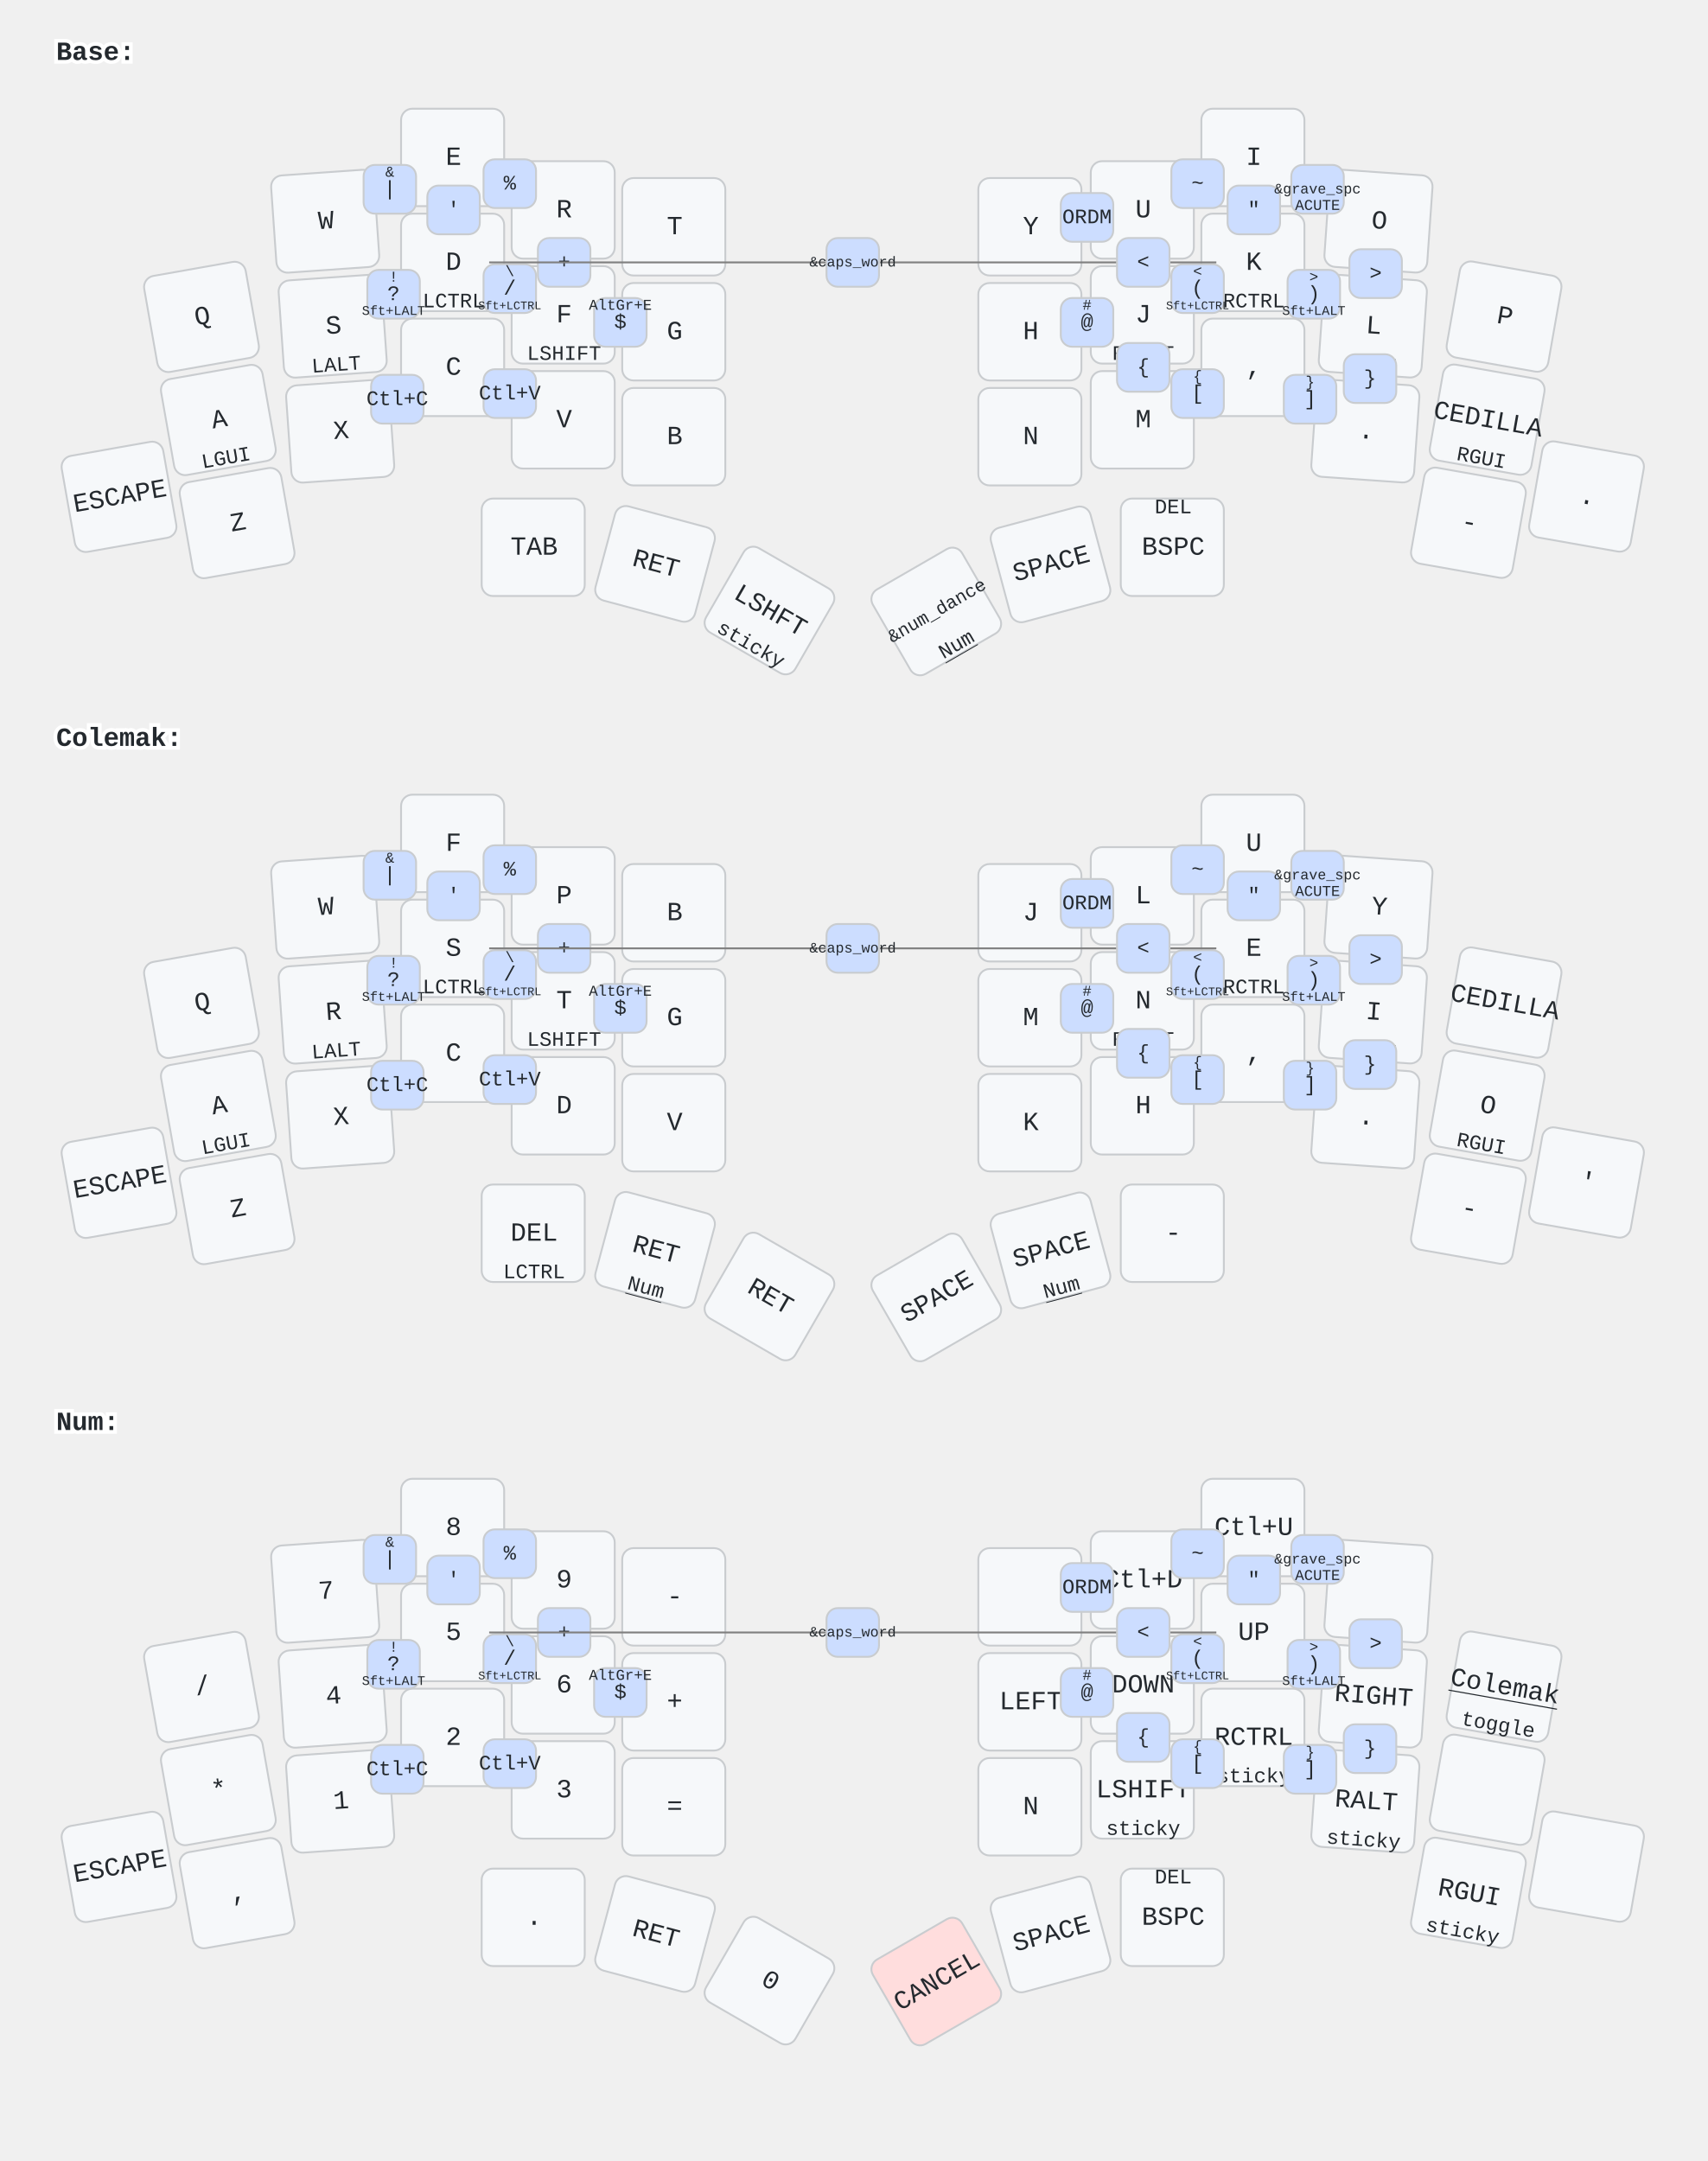
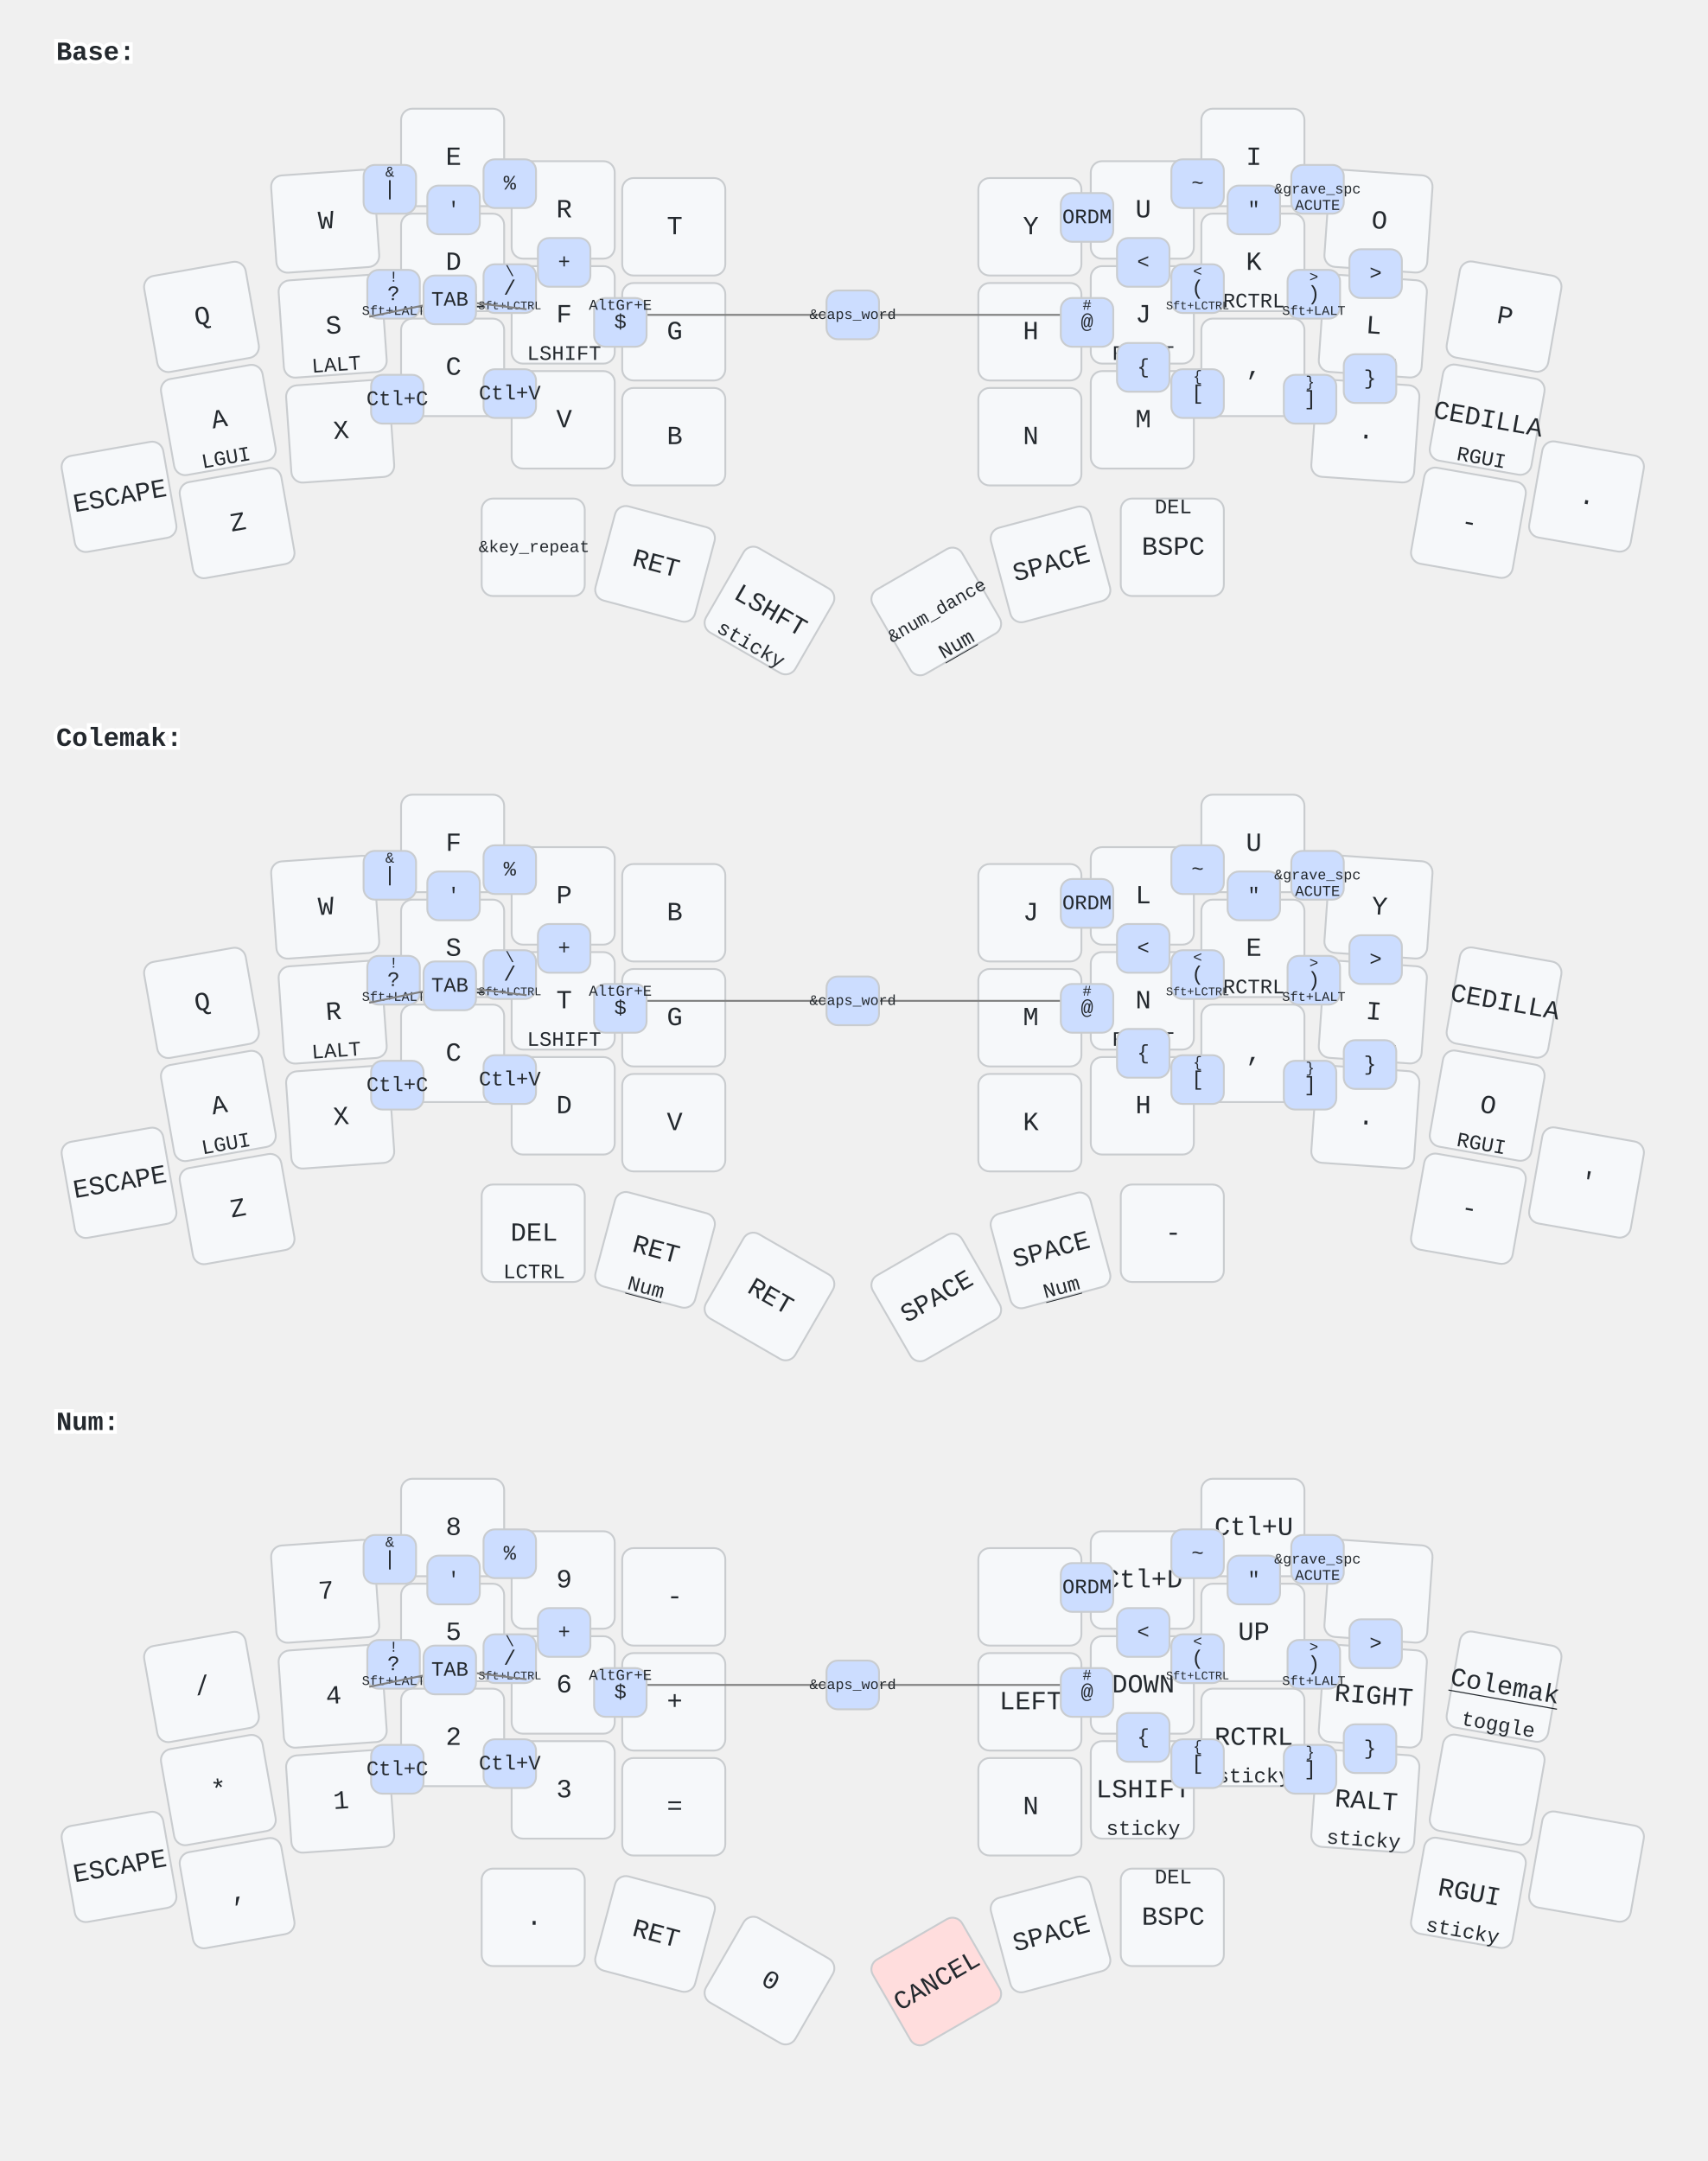
<svg xmlns="http://www.w3.org/2000/svg" width="911" height="1153" viewBox="0 0 911 1153" class="keymap">
  <style>/* inherit to force styles through use tags */
svg path {
    fill: inherit;
}

/* font and background color specifications */
svg.keymap {
    font-family: SFMono-Regular,Consolas,Liberation Mono,Menlo,monospace;
    font-size: 14px;
    font-kerning: normal;
    text-rendering: optimizeLegibility;
    fill: #24292e;
}

/* default key styling */
rect.key {
    fill: #f6f8fa;
}

rect.key, rect.combo {
    stroke: #c9cccf;
    stroke-width: 1;
}

/* default key side styling, only used is draw_key_sides is set */
rect.side {
    filter: brightness(90%);
}

/* color accent for combo boxes */
rect.combo, rect.combo-separate {
    fill: #cdf;
}

/* color accent for held keys */
rect.held, rect.combo.held {
    fill: #fdd;
}

/* color accent for ghost (optional) keys */
rect.ghost, rect.combo.ghost {
    stroke-dasharray: 4, 4;
    stroke-width: 2;
}

text {
    text-anchor: middle;
    dominant-baseline: middle;
}

/* styling for layer labels */
text.label {
    font-weight: bold;
    text-anchor: start;
    stroke: white;
    stroke-width: 4;
    paint-order: stroke;
}

/* styling for optional footer */
text.footer {
    text-anchor: end;
    dominant-baseline: auto;
    stroke: white;
    stroke-width: 4;
    paint-order: stroke;
}

/* styling for combo tap, and key non-tap label text */
text.combo, text.hold, text.shifted, text.left, text.right {
    font-size: 11px;
}

text.hold {
    text-anchor: middle;
    dominant-baseline: auto;
}

text.shifted {
    text-anchor: middle;
    dominant-baseline: hanging;
}

text.left {
    text-anchor: start;
}

text.right {
    text-anchor: end;
}

text.layer-activator {
    text-decoration: underline;
}

/* styling for hold/shifted label text in combo box */
text.combo.hold, text.combo.shifted, text.combo.left, text.combo.right {
    font-size: 8px;
}

/* lighter symbol for transparent keys */
text.trans {
    fill: #7b7e81;
}

/* styling for combo dendrons */
path.combo {
    stroke-width: 1;
    stroke: gray;
    fill: none;
}

/* Start Tabler Icons Cleanup */
/* cannot use height/width with glyphs */
.icon-tabler &gt; path {
    fill: inherit;
    stroke: inherit;
    stroke-width: 2;
}
/* hide tabler's default box */
.icon-tabler &gt; path[stroke="none"][fill="none"] {
    visibility: hidden;
}
/* End Tabler Icons Cleanup */
</style>
  <g transform="translate(30, 0)" class="layer-Base">
    <text x="0" y="28" class="label" id="Base">Base:</text>
    <g transform="translate(0, 56)">
      <g transform="translate(78, 113) rotate(-10.0)" class="key keypos-0">
        <rect rx="6" ry="6" x="-28" y="-26" width="55" height="52" class="key" />
        <text x="0" y="0" class="key tap">Q</text>
      </g>
      <g transform="translate(144, 62) rotate(-4.0)" class="key keypos-1">
        <rect rx="6" ry="6" x="-28" y="-26" width="55" height="52" class="key" />
        <text x="0" y="0" class="key tap">W</text>
      </g>
      <g transform="translate(212, 28)" class="key keypos-2">
        <rect rx="6" ry="6" x="-28" y="-26" width="55" height="52" class="key" />
        <text x="0" y="0" class="key tap">E</text>
      </g>
      <g transform="translate(271, 56)" class="key keypos-3">
        <rect rx="6" ry="6" x="-28" y="-26" width="55" height="52" class="key" />
        <text x="0" y="0" class="key tap">R</text>
      </g>
      <g transform="translate(330, 65)" class="key keypos-4">
        <rect rx="6" ry="6" x="-28" y="-26" width="55" height="52" class="key" />
        <text x="0" y="0" class="key tap">T</text>
      </g>
      <g transform="translate(520, 65)" class="key keypos-5">
        <rect rx="6" ry="6" x="-28" y="-26" width="55" height="52" class="key" />
        <text x="0" y="0" class="key tap">Y</text>
      </g>
      <g transform="translate(580, 56)" class="key keypos-6">
        <rect rx="6" ry="6" x="-28" y="-26" width="55" height="52" class="key" />
        <text x="0" y="0" class="key tap">U</text>
      </g>
      <g transform="translate(639, 28)" class="key keypos-7">
        <rect rx="6" ry="6" x="-28" y="-26" width="55" height="52" class="key" />
        <text x="0" y="0" class="key tap">I</text>
      </g>
      <g transform="translate(706, 62) rotate(4.0)" class="key keypos-8">
        <rect rx="6" ry="6" x="-28" y="-26" width="55" height="52" class="key" />
        <text x="0" y="0" class="key tap">O</text>
      </g>
      <g transform="translate(773, 113) rotate(10.0)" class="key keypos-9">
        <rect rx="6" ry="6" x="-28" y="-26" width="55" height="52" class="key" />
        <text x="0" y="0" class="key tap">P</text>
      </g>
      <g transform="translate(87, 168) rotate(-10.0)" class="key keypos-10">
        <rect rx="6" ry="6" x="-28" y="-26" width="55" height="52" class="key" />
        <text x="0" y="0" class="key tap">A</text>
        <text x="0" y="24" class="key hold">LGUI</text>
      </g>
      <g transform="translate(148, 118) rotate(-4.0)" class="key keypos-11">
        <rect rx="6" ry="6" x="-28" y="-26" width="55" height="52" class="key" />
        <text x="0" y="0" class="key tap">S</text>
        <text x="0" y="24" class="key hold">LALT</text>
      </g>
      <g transform="translate(212, 84)" class="key keypos-12">
        <rect rx="6" ry="6" x="-28" y="-26" width="55" height="52" class="key" />
        <text x="0" y="0" class="key tap">D</text>
        <text x="0" y="24" class="key hold">LCTRL</text>
      </g>
      <g transform="translate(271, 112)" class="key keypos-13">
        <rect rx="6" ry="6" x="-28" y="-26" width="55" height="52" class="key" />
        <text x="0" y="0" class="key tap">F</text>
        <text x="0" y="24" class="key hold">LSHIFT</text>
      </g>
      <g transform="translate(330, 121)" class="key keypos-14">
        <rect rx="6" ry="6" x="-28" y="-26" width="55" height="52" class="key" />
        <text x="0" y="0" class="key tap">G</text>
      </g>
      <g transform="translate(520, 121)" class="key keypos-15">
        <rect rx="6" ry="6" x="-28" y="-26" width="55" height="52" class="key" />
        <text x="0" y="0" class="key tap">H</text>
      </g>
      <g transform="translate(580, 112)" class="key keypos-16">
        <rect rx="6" ry="6" x="-28" y="-26" width="55" height="52" class="key" />
        <text x="0" y="0" class="key tap">J</text>
        <text x="0" y="24" class="key hold">RSHFT</text>
      </g>
      <g transform="translate(639, 84)" class="key keypos-17">
        <rect rx="6" ry="6" x="-28" y="-26" width="55" height="52" class="key" />
        <text x="0" y="0" class="key tap">K</text>
        <text x="0" y="24" class="key hold">RCTRL</text>
      </g>
      <g transform="translate(703, 118) rotate(4.0)" class="key keypos-18">
        <rect rx="6" ry="6" x="-28" y="-26" width="55" height="52" class="key" />
        <text x="0" y="0" class="key tap">L</text>
        <text x="0" y="24" class="key hold">LALT</text>
      </g>
      <g transform="translate(764, 168) rotate(10.0)" class="key keypos-19">
        <rect rx="6" ry="6" x="-28" y="-26" width="55" height="52" class="key" />
        <text x="0" y="0" class="key tap">CEDILLA</text>
        <text x="0" y="24" class="key hold">RGUI</text>
      </g>
      <g transform="translate(34, 209) rotate(-10.0)" class="key keypos-20">
        <rect rx="6" ry="6" x="-28" y="-26" width="55" height="52" class="key" />
        <text x="0" y="0" class="key tap">ESCAPE</text>
      </g>
      <g transform="translate(97, 223) rotate(-10.0)" class="key keypos-21">
        <rect rx="6" ry="6" x="-28" y="-26" width="55" height="52" class="key" />
        <text x="0" y="0" class="key tap">Z</text>
      </g>
      <g transform="translate(152, 174) rotate(-4.0)" class="key keypos-22">
        <rect rx="6" ry="6" x="-28" y="-26" width="55" height="52" class="key" />
        <text x="0" y="0" class="key tap">X</text>
      </g>
      <g transform="translate(212, 140)" class="key keypos-23">
        <rect rx="6" ry="6" x="-28" y="-26" width="55" height="52" class="key" />
        <text x="0" y="0" class="key tap">C</text>
      </g>
      <g transform="translate(271, 168)" class="key keypos-24">
        <rect rx="6" ry="6" x="-28" y="-26" width="55" height="52" class="key" />
        <text x="0" y="0" class="key tap">V</text>
      </g>
      <g transform="translate(330, 177)" class="key keypos-25">
        <rect rx="6" ry="6" x="-28" y="-26" width="55" height="52" class="key" />
        <text x="0" y="0" class="key tap">B</text>
      </g>
      <g transform="translate(520, 177)" class="key keypos-26">
        <rect rx="6" ry="6" x="-28" y="-26" width="55" height="52" class="key" />
        <text x="0" y="0" class="key tap">N</text>
      </g>
      <g transform="translate(580, 168)" class="key keypos-27">
        <rect rx="6" ry="6" x="-28" y="-26" width="55" height="52" class="key" />
        <text x="0" y="0" class="key tap">M</text>
      </g>
      <g transform="translate(639, 140)" class="key keypos-28">
        <rect rx="6" ry="6" x="-28" y="-26" width="55" height="52" class="key" />
        <text x="0" y="0" class="key tap">,</text>
      </g>
      <g transform="translate(699, 174) rotate(4.0)" class="key keypos-29">
        <rect rx="6" ry="6" x="-28" y="-26" width="55" height="52" class="key" />
        <text x="0" y="0" class="key tap">.</text>
      </g>
      <g transform="translate(754, 223) rotate(10.0)" class="key keypos-30">
        <rect rx="6" ry="6" x="-28" y="-26" width="55" height="52" class="key" />
        <text x="0" y="0" class="key tap">-</text>
      </g>
      <g transform="translate(817, 209) rotate(10.0)" class="key keypos-31">
        <rect rx="6" ry="6" x="-28" y="-26" width="55" height="52" class="key" />
        <text x="0" y="0" class="key tap">.</text>
      </g>
      <g transform="translate(255, 236)" class="key keypos-32">
        <rect rx="6" ry="6" x="-28" y="-26" width="55" height="52" class="key" />
-         <text x="0" y="0" class="key tap">TAB</text>
+         <text x="0" y="0" class="key tap">
+           <tspan style="font-size: 64%">&amp;key_repeat</tspan>
+         </text>
      </g>
      <g transform="translate(320, 245) rotate(15.0)" class="key keypos-33">
        <rect rx="6" ry="6" x="-28" y="-26" width="55" height="52" class="key" />
        <text x="0" y="0" class="key tap">RET</text>
      </g>
      <g transform="translate(381, 270) rotate(30.0)" class="key keypos-34">
        <rect rx="6" ry="6" x="-28" y="-26" width="55" height="52" class="key" />
        <text x="0" y="0" class="key tap">LSHFT</text>
        <text x="0" y="24" class="key hold">sticky</text>
      </g>
      <g transform="translate(470, 270) rotate(-30.0)" class="key keypos-35">
        <rect rx="6" ry="6" x="-28" y="-26" width="55" height="52" class="key" />
        <text x="0" y="0" class="key tap">
          <tspan style="font-size: 70%">&amp;num_dance</tspan>
        </text>
        <a href="#Num">
          <text x="0" y="24" class="key hold layer-activator">Num</text>
        </a>
      </g>
      <g transform="translate(531, 245) rotate(-15.0)" class="key keypos-36">
        <rect rx="6" ry="6" x="-28" y="-26" width="55" height="52" class="key" />
        <text x="0" y="0" class="key tap">SPACE</text>
      </g>
      <g transform="translate(596, 236)" class="key keypos-37">
        <rect rx="6" ry="6" x="-28" y="-26" width="55" height="52" class="key" />
        <text x="0" y="0" class="key tap">BSPC</text>
        <text x="0" y="-24" class="key shifted">DEL</text>
      </g>
      <g class="combo combopos-0">
        <rect rx="6" ry="6" x="166" y="88" width="28" height="26" class="combo" />
        <text x="180" y="101" class="combo tap">?</text>
        <text x="180" y="112" class="combo hold">
          <tspan style="font-size: 88%">Sft+LALT</tspan>
        </text>
        <text x="180" y="90" class="combo shifted">!</text>
      </g>
      <g class="combo combopos-1">
        <rect rx="6" ry="6" x="228" y="85" width="28" height="26" class="combo" />
        <text x="242" y="98" class="combo tap">/</text>
        <text x="242" y="109" class="combo hold">
          <tspan style="font-size: 78%">Sft+LCTRL</tspan>
        </text>
        <text x="242" y="87" class="combo shifted">\</text>
      </g>
      <g class="combo combopos-2">
        <rect rx="6" ry="6" x="168" y="144" width="28" height="26" class="combo" />
        <text x="182" y="157" class="combo tap">Ctl+C</text>
      </g>
      <g class="combo combopos-3">
        <rect rx="6" ry="6" x="228" y="141" width="28" height="26" class="combo" />
        <text x="242" y="154" class="combo tap">Ctl+V</text>
      </g>
      <g class="combo combopos-4">
        <rect rx="6" ry="6" x="595" y="85" width="28" height="26" class="combo" />
        <text x="609" y="98" class="combo tap">(</text>
        <text x="609" y="109" class="combo hold">
          <tspan style="font-size: 78%">Sft+LCTRL</tspan>
        </text>
        <text x="609" y="87" class="combo shifted">&lt;</text>
      </g>
      <g class="combo combopos-5">
        <rect rx="6" ry="6" x="657" y="88" width="28" height="26" class="combo" />
        <text x="671" y="101" class="combo tap">)</text>
        <text x="671" y="112" class="combo hold">
          <tspan style="font-size: 88%">Sft+LALT</tspan>
        </text>
        <text x="671" y="90" class="combo shifted">&gt;</text>
      </g>
      <g class="combo combopos-6">
        <rect rx="6" ry="6" x="595" y="141" width="28" height="26" class="combo" />
        <text x="609" y="154" class="combo tap">[</text>
        <text x="609" y="143" class="combo shifted">{</text>
      </g>
      <g class="combo combopos-7">
        <rect rx="6" ry="6" x="655" y="144" width="28" height="26" class="combo" />
        <text x="669" y="157" class="combo tap">]</text>
        <text x="669" y="146" class="combo shifted">}</text>
      </g>
      <g class="combo combopos-8">
        <rect rx="6" ry="6" x="228" y="29" width="28" height="26" class="combo" />
        <text x="242" y="42" class="combo tap">%</text>
      </g>
      <g class="combo combopos-9">
+         <path d="M210,104 l41,5" class="combo" />
+         <path d="M210,104 l-43,9" class="combo" />
+         <rect rx="6" ry="6" x="196" y="91" width="28" height="26" class="combo" />
+         <text x="210" y="104" class="combo tap">TAB</text>
+       </g>
+       <g class="combo combopos-10">
        <rect rx="6" ry="6" x="257" y="71" width="28" height="26" class="combo" />
        <text x="271" y="84" class="combo tap">+</text>
      </g>
-       <g class="combo combopos-10">
+       <g class="combo combopos-11">
        <rect rx="6" ry="6" x="198" y="43" width="28" height="26" class="combo" />
        <text x="212" y="56" class="combo tap">'</text>
      </g>
-       <g class="combo combopos-11">
+       <g class="combo combopos-12">
        <rect rx="6" ry="6" x="625" y="43" width="28" height="26" class="combo" />
        <text x="639" y="56" class="combo tap">"</text>
      </g>
-       <g class="combo combopos-12">
-         <path d="M425,84 l-194,0" class="combo" />
-         <path d="M425,84 l194,0" class="combo" />
-         <rect rx="6" ry="6" x="411" y="71" width="28" height="26" class="combo" />
-         <text x="425" y="84" class="combo tap">
+       <g class="combo combopos-13">
+         <path d="M425,112 l-134,0" class="combo" />
+         <path d="M425,112 l134,0" class="combo" />
+         <rect rx="6" ry="6" x="411" y="99" width="28" height="26" class="combo" />
+         <text x="425" y="112" class="combo tap">
          <tspan style="font-size: 70%">&amp;caps_word</tspan>
        </text>
      </g>
-       <g class="combo combopos-13">
+       <g class="combo combopos-14">
        <rect rx="6" ry="6" x="164" y="32" width="28" height="26" class="combo" />
        <text x="178" y="45" class="combo tap">|</text>
        <text x="178" y="34" class="combo shifted">&amp;</text>
      </g>
-       <g class="combo combopos-14">
+       <g class="combo combopos-15">
        <rect rx="6" ry="6" x="287" y="103" width="28" height="26" class="combo" />
        <text x="301" y="116" class="combo tap">$</text>
        <text x="301" y="105" class="combo shifted">AltGr+E</text>
      </g>
-       <g class="combo combopos-15">
+       <g class="combo combopos-16">
        <rect rx="6" ry="6" x="536" y="103" width="28" height="26" class="combo" />
        <text x="550" y="116" class="combo tap">@</text>
        <text x="550" y="105" class="combo shifted">#</text>
      </g>
-       <g class="combo combopos-16">
+       <g class="combo combopos-17">
        <rect rx="6" ry="6" x="536" y="47" width="28" height="26" class="combo" />
        <text x="550" y="60" class="combo tap">ORDM</text>
      </g>
-       <g class="combo combopos-17">
+       <g class="combo combopos-18">
        <rect rx="6" ry="6" x="595" y="29" width="28" height="26" class="combo" />
        <text x="609" y="42" class="combo tap">~</text>
      </g>
-       <g class="combo combopos-18">
+       <g class="combo combopos-19">
        <rect rx="6" ry="6" x="566" y="71" width="28" height="26" class="combo" />
        <text x="580" y="84" class="combo tap">&lt;</text>
      </g>
-       <g class="combo combopos-19">
+       <g class="combo combopos-20">
        <rect rx="6" ry="6" x="690" y="77" width="28" height="26" class="combo" />
        <text x="704" y="90" class="combo tap">&gt;</text>
      </g>
-       <g class="combo combopos-20">
+       <g class="combo combopos-21">
        <rect rx="6" ry="6" x="566" y="127" width="28" height="26" class="combo" />
        <text x="580" y="140" class="combo tap">{</text>
      </g>
-       <g class="combo combopos-21">
+       <g class="combo combopos-22">
        <rect rx="6" ry="6" x="687" y="133" width="28" height="26" class="combo" />
        <text x="701" y="146" class="combo tap">}</text>
      </g>
-       <g class="combo combopos-22">
+       <g class="combo combopos-23">
        <rect rx="6" ry="6" x="659" y="32" width="28" height="26" class="combo" />
        <text x="673" y="45" class="combo tap">
          <tspan style="font-size: 70%">&amp;grave_spc</tspan>
        </text>
        <text x="673" y="56" class="combo hold">ACUTE</text>
      </g>
    </g>
  </g>
  <g transform="translate(30, 366)" class="layer-Colemak">
    <text x="0" y="28" class="label" id="Colemak">Colemak:</text>
    <g transform="translate(0, 56)">
      <g transform="translate(78, 113) rotate(-10.0)" class="key keypos-0">
        <rect rx="6" ry="6" x="-28" y="-26" width="55" height="52" class="key" />
        <text x="0" y="0" class="key tap">Q</text>
      </g>
      <g transform="translate(144, 62) rotate(-4.0)" class="key keypos-1">
        <rect rx="6" ry="6" x="-28" y="-26" width="55" height="52" class="key" />
        <text x="0" y="0" class="key tap">W</text>
      </g>
      <g transform="translate(212, 28)" class="key keypos-2">
        <rect rx="6" ry="6" x="-28" y="-26" width="55" height="52" class="key" />
        <text x="0" y="0" class="key tap">F</text>
      </g>
      <g transform="translate(271, 56)" class="key keypos-3">
        <rect rx="6" ry="6" x="-28" y="-26" width="55" height="52" class="key" />
        <text x="0" y="0" class="key tap">P</text>
      </g>
      <g transform="translate(330, 65)" class="key keypos-4">
        <rect rx="6" ry="6" x="-28" y="-26" width="55" height="52" class="key" />
        <text x="0" y="0" class="key tap">B</text>
      </g>
      <g transform="translate(520, 65)" class="key keypos-5">
        <rect rx="6" ry="6" x="-28" y="-26" width="55" height="52" class="key" />
        <text x="0" y="0" class="key tap">J</text>
      </g>
      <g transform="translate(580, 56)" class="key keypos-6">
        <rect rx="6" ry="6" x="-28" y="-26" width="55" height="52" class="key" />
        <text x="0" y="0" class="key tap">L</text>
      </g>
      <g transform="translate(639, 28)" class="key keypos-7">
        <rect rx="6" ry="6" x="-28" y="-26" width="55" height="52" class="key" />
        <text x="0" y="0" class="key tap">U</text>
      </g>
      <g transform="translate(706, 62) rotate(4.0)" class="key keypos-8">
        <rect rx="6" ry="6" x="-28" y="-26" width="55" height="52" class="key" />
        <text x="0" y="0" class="key tap">Y</text>
      </g>
      <g transform="translate(773, 113) rotate(10.0)" class="key keypos-9">
        <rect rx="6" ry="6" x="-28" y="-26" width="55" height="52" class="key" />
        <text x="0" y="0" class="key tap">CEDILLA</text>
      </g>
      <g transform="translate(87, 168) rotate(-10.0)" class="key keypos-10">
        <rect rx="6" ry="6" x="-28" y="-26" width="55" height="52" class="key" />
        <text x="0" y="0" class="key tap">A</text>
        <text x="0" y="24" class="key hold">LGUI</text>
      </g>
      <g transform="translate(148, 118) rotate(-4.0)" class="key keypos-11">
        <rect rx="6" ry="6" x="-28" y="-26" width="55" height="52" class="key" />
        <text x="0" y="0" class="key tap">R</text>
        <text x="0" y="24" class="key hold">LALT</text>
      </g>
      <g transform="translate(212, 84)" class="key keypos-12">
        <rect rx="6" ry="6" x="-28" y="-26" width="55" height="52" class="key" />
        <text x="0" y="0" class="key tap">S</text>
        <text x="0" y="24" class="key hold">LCTRL</text>
      </g>
      <g transform="translate(271, 112)" class="key keypos-13">
        <rect rx="6" ry="6" x="-28" y="-26" width="55" height="52" class="key" />
        <text x="0" y="0" class="key tap">T</text>
        <text x="0" y="24" class="key hold">LSHIFT</text>
      </g>
      <g transform="translate(330, 121)" class="key keypos-14">
        <rect rx="6" ry="6" x="-28" y="-26" width="55" height="52" class="key" />
        <text x="0" y="0" class="key tap">G</text>
      </g>
      <g transform="translate(520, 121)" class="key keypos-15">
        <rect rx="6" ry="6" x="-28" y="-26" width="55" height="52" class="key" />
        <text x="0" y="0" class="key tap">M</text>
      </g>
      <g transform="translate(580, 112)" class="key keypos-16">
        <rect rx="6" ry="6" x="-28" y="-26" width="55" height="52" class="key" />
        <text x="0" y="0" class="key tap">N</text>
        <text x="0" y="24" class="key hold">RSHFT</text>
      </g>
      <g transform="translate(639, 84)" class="key keypos-17">
        <rect rx="6" ry="6" x="-28" y="-26" width="55" height="52" class="key" />
        <text x="0" y="0" class="key tap">E</text>
        <text x="0" y="24" class="key hold">RCTRL</text>
      </g>
      <g transform="translate(703, 118) rotate(4.0)" class="key keypos-18">
        <rect rx="6" ry="6" x="-28" y="-26" width="55" height="52" class="key" />
        <text x="0" y="0" class="key tap">I</text>
        <text x="0" y="24" class="key hold">LALT</text>
      </g>
      <g transform="translate(764, 168) rotate(10.0)" class="key keypos-19">
        <rect rx="6" ry="6" x="-28" y="-26" width="55" height="52" class="key" />
        <text x="0" y="0" class="key tap">O</text>
        <text x="0" y="24" class="key hold">RGUI</text>
      </g>
      <g transform="translate(34, 209) rotate(-10.0)" class="key keypos-20">
        <rect rx="6" ry="6" x="-28" y="-26" width="55" height="52" class="key" />
        <text x="0" y="0" class="key tap">ESCAPE</text>
      </g>
      <g transform="translate(97, 223) rotate(-10.0)" class="key keypos-21">
        <rect rx="6" ry="6" x="-28" y="-26" width="55" height="52" class="key" />
        <text x="0" y="0" class="key tap">Z</text>
      </g>
      <g transform="translate(152, 174) rotate(-4.0)" class="key keypos-22">
        <rect rx="6" ry="6" x="-28" y="-26" width="55" height="52" class="key" />
        <text x="0" y="0" class="key tap">X</text>
      </g>
      <g transform="translate(212, 140)" class="key keypos-23">
        <rect rx="6" ry="6" x="-28" y="-26" width="55" height="52" class="key" />
        <text x="0" y="0" class="key tap">C</text>
      </g>
      <g transform="translate(271, 168)" class="key keypos-24">
        <rect rx="6" ry="6" x="-28" y="-26" width="55" height="52" class="key" />
        <text x="0" y="0" class="key tap">D</text>
      </g>
      <g transform="translate(330, 177)" class="key keypos-25">
        <rect rx="6" ry="6" x="-28" y="-26" width="55" height="52" class="key" />
        <text x="0" y="0" class="key tap">V</text>
      </g>
      <g transform="translate(520, 177)" class="key keypos-26">
        <rect rx="6" ry="6" x="-28" y="-26" width="55" height="52" class="key" />
        <text x="0" y="0" class="key tap">K</text>
      </g>
      <g transform="translate(580, 168)" class="key keypos-27">
        <rect rx="6" ry="6" x="-28" y="-26" width="55" height="52" class="key" />
        <text x="0" y="0" class="key tap">H</text>
      </g>
      <g transform="translate(639, 140)" class="key keypos-28">
        <rect rx="6" ry="6" x="-28" y="-26" width="55" height="52" class="key" />
        <text x="0" y="0" class="key tap">,</text>
      </g>
      <g transform="translate(699, 174) rotate(4.0)" class="key keypos-29">
        <rect rx="6" ry="6" x="-28" y="-26" width="55" height="52" class="key" />
        <text x="0" y="0" class="key tap">.</text>
      </g>
      <g transform="translate(754, 223) rotate(10.0)" class="key keypos-30">
        <rect rx="6" ry="6" x="-28" y="-26" width="55" height="52" class="key" />
        <text x="0" y="0" class="key tap">-</text>
      </g>
      <g transform="translate(817, 209) rotate(10.0)" class="key keypos-31">
        <rect rx="6" ry="6" x="-28" y="-26" width="55" height="52" class="key" />
        <text x="0" y="0" class="key tap">'</text>
      </g>
      <g transform="translate(255, 236)" class="key keypos-32">
        <rect rx="6" ry="6" x="-28" y="-26" width="55" height="52" class="key" />
        <text x="0" y="0" class="key tap">DEL</text>
        <text x="0" y="24" class="key hold">LCTRL</text>
      </g>
      <g transform="translate(320, 245) rotate(15.0)" class="key keypos-33">
        <rect rx="6" ry="6" x="-28" y="-26" width="55" height="52" class="key" />
        <text x="0" y="0" class="key tap">RET</text>
        <a href="#Num">
          <text x="0" y="24" class="key hold layer-activator">Num</text>
        </a>
      </g>
      <g transform="translate(381, 270) rotate(30.0)" class="key keypos-34">
        <rect rx="6" ry="6" x="-28" y="-26" width="55" height="52" class="key" />
        <text x="0" y="0" class="key tap">RET</text>
      </g>
      <g transform="translate(470, 270) rotate(-30.0)" class="key keypos-35">
        <rect rx="6" ry="6" x="-28" y="-26" width="55" height="52" class="key" />
        <text x="0" y="0" class="key tap">SPACE</text>
      </g>
      <g transform="translate(531, 245) rotate(-15.0)" class="key keypos-36">
        <rect rx="6" ry="6" x="-28" y="-26" width="55" height="52" class="key" />
        <text x="0" y="0" class="key tap">SPACE</text>
        <a href="#Num">
          <text x="0" y="24" class="key hold layer-activator">Num</text>
        </a>
      </g>
      <g transform="translate(596, 236)" class="key keypos-37">
        <rect rx="6" ry="6" x="-28" y="-26" width="55" height="52" class="key" />
        <text x="0" y="0" class="key tap">-</text>
      </g>
      <g class="combo combopos-0">
        <rect rx="6" ry="6" x="166" y="88" width="28" height="26" class="combo" />
        <text x="180" y="101" class="combo tap">?</text>
        <text x="180" y="112" class="combo hold">
          <tspan style="font-size: 88%">Sft+LALT</tspan>
        </text>
        <text x="180" y="90" class="combo shifted">!</text>
      </g>
      <g class="combo combopos-1">
        <rect rx="6" ry="6" x="228" y="85" width="28" height="26" class="combo" />
        <text x="242" y="98" class="combo tap">/</text>
        <text x="242" y="109" class="combo hold">
          <tspan style="font-size: 78%">Sft+LCTRL</tspan>
        </text>
        <text x="242" y="87" class="combo shifted">\</text>
      </g>
      <g class="combo combopos-2">
        <rect rx="6" ry="6" x="168" y="144" width="28" height="26" class="combo" />
        <text x="182" y="157" class="combo tap">Ctl+C</text>
      </g>
      <g class="combo combopos-3">
        <rect rx="6" ry="6" x="228" y="141" width="28" height="26" class="combo" />
        <text x="242" y="154" class="combo tap">Ctl+V</text>
      </g>
      <g class="combo combopos-4">
        <rect rx="6" ry="6" x="595" y="85" width="28" height="26" class="combo" />
        <text x="609" y="98" class="combo tap">(</text>
        <text x="609" y="109" class="combo hold">
          <tspan style="font-size: 78%">Sft+LCTRL</tspan>
        </text>
        <text x="609" y="87" class="combo shifted">&lt;</text>
      </g>
      <g class="combo combopos-5">
        <rect rx="6" ry="6" x="657" y="88" width="28" height="26" class="combo" />
        <text x="671" y="101" class="combo tap">)</text>
        <text x="671" y="112" class="combo hold">
          <tspan style="font-size: 88%">Sft+LALT</tspan>
        </text>
        <text x="671" y="90" class="combo shifted">&gt;</text>
      </g>
      <g class="combo combopos-6">
        <rect rx="6" ry="6" x="595" y="141" width="28" height="26" class="combo" />
        <text x="609" y="154" class="combo tap">[</text>
        <text x="609" y="143" class="combo shifted">{</text>
      </g>
      <g class="combo combopos-7">
        <rect rx="6" ry="6" x="655" y="144" width="28" height="26" class="combo" />
        <text x="669" y="157" class="combo tap">]</text>
        <text x="669" y="146" class="combo shifted">}</text>
      </g>
      <g class="combo combopos-8">
        <rect rx="6" ry="6" x="228" y="29" width="28" height="26" class="combo" />
        <text x="242" y="42" class="combo tap">%</text>
      </g>
      <g class="combo combopos-9">
+         <path d="M210,104 l41,5" class="combo" />
+         <path d="M210,104 l-43,9" class="combo" />
+         <rect rx="6" ry="6" x="196" y="91" width="28" height="26" class="combo" />
+         <text x="210" y="104" class="combo tap">TAB</text>
+       </g>
+       <g class="combo combopos-10">
        <rect rx="6" ry="6" x="257" y="71" width="28" height="26" class="combo" />
        <text x="271" y="84" class="combo tap">+</text>
      </g>
-       <g class="combo combopos-10">
+       <g class="combo combopos-11">
        <rect rx="6" ry="6" x="198" y="43" width="28" height="26" class="combo" />
        <text x="212" y="56" class="combo tap">'</text>
      </g>
-       <g class="combo combopos-11">
+       <g class="combo combopos-12">
        <rect rx="6" ry="6" x="625" y="43" width="28" height="26" class="combo" />
        <text x="639" y="56" class="combo tap">"</text>
      </g>
-       <g class="combo combopos-12">
-         <path d="M425,84 l-194,0" class="combo" />
-         <path d="M425,84 l194,0" class="combo" />
-         <rect rx="6" ry="6" x="411" y="71" width="28" height="26" class="combo" />
-         <text x="425" y="84" class="combo tap">
+       <g class="combo combopos-13">
+         <path d="M425,112 l-134,0" class="combo" />
+         <path d="M425,112 l134,0" class="combo" />
+         <rect rx="6" ry="6" x="411" y="99" width="28" height="26" class="combo" />
+         <text x="425" y="112" class="combo tap">
          <tspan style="font-size: 70%">&amp;caps_word</tspan>
        </text>
      </g>
-       <g class="combo combopos-13">
+       <g class="combo combopos-14">
        <rect rx="6" ry="6" x="164" y="32" width="28" height="26" class="combo" />
        <text x="178" y="45" class="combo tap">|</text>
        <text x="178" y="34" class="combo shifted">&amp;</text>
      </g>
-       <g class="combo combopos-14">
+       <g class="combo combopos-15">
        <rect rx="6" ry="6" x="287" y="103" width="28" height="26" class="combo" />
        <text x="301" y="116" class="combo tap">$</text>
        <text x="301" y="105" class="combo shifted">AltGr+E</text>
      </g>
-       <g class="combo combopos-15">
+       <g class="combo combopos-16">
        <rect rx="6" ry="6" x="536" y="103" width="28" height="26" class="combo" />
        <text x="550" y="116" class="combo tap">@</text>
        <text x="550" y="105" class="combo shifted">#</text>
      </g>
-       <g class="combo combopos-16">
+       <g class="combo combopos-17">
        <rect rx="6" ry="6" x="536" y="47" width="28" height="26" class="combo" />
        <text x="550" y="60" class="combo tap">ORDM</text>
      </g>
-       <g class="combo combopos-17">
+       <g class="combo combopos-18">
        <rect rx="6" ry="6" x="595" y="29" width="28" height="26" class="combo" />
        <text x="609" y="42" class="combo tap">~</text>
      </g>
-       <g class="combo combopos-18">
+       <g class="combo combopos-19">
        <rect rx="6" ry="6" x="566" y="71" width="28" height="26" class="combo" />
        <text x="580" y="84" class="combo tap">&lt;</text>
      </g>
-       <g class="combo combopos-19">
+       <g class="combo combopos-20">
        <rect rx="6" ry="6" x="690" y="77" width="28" height="26" class="combo" />
        <text x="704" y="90" class="combo tap">&gt;</text>
      </g>
-       <g class="combo combopos-20">
+       <g class="combo combopos-21">
        <rect rx="6" ry="6" x="566" y="127" width="28" height="26" class="combo" />
        <text x="580" y="140" class="combo tap">{</text>
      </g>
-       <g class="combo combopos-21">
+       <g class="combo combopos-22">
        <rect rx="6" ry="6" x="687" y="133" width="28" height="26" class="combo" />
        <text x="701" y="146" class="combo tap">}</text>
      </g>
-       <g class="combo combopos-22">
+       <g class="combo combopos-23">
        <rect rx="6" ry="6" x="659" y="32" width="28" height="26" class="combo" />
        <text x="673" y="45" class="combo tap">
          <tspan style="font-size: 70%">&amp;grave_spc</tspan>
        </text>
        <text x="673" y="56" class="combo hold">ACUTE</text>
      </g>
    </g>
  </g>
  <g transform="translate(30, 731)" class="layer-Num">
    <text x="0" y="28" class="label" id="Num">Num:</text>
    <g transform="translate(0, 56)">
      <g transform="translate(78, 113) rotate(-10.0)" class="key keypos-0">
        <rect rx="6" ry="6" x="-28" y="-26" width="55" height="52" class="key" />
        <text x="0" y="0" class="key tap">/</text>
      </g>
      <g transform="translate(144, 62) rotate(-4.0)" class="key keypos-1">
        <rect rx="6" ry="6" x="-28" y="-26" width="55" height="52" class="key" />
        <text x="0" y="0" class="key tap">7</text>
      </g>
      <g transform="translate(212, 28)" class="key keypos-2">
        <rect rx="6" ry="6" x="-28" y="-26" width="55" height="52" class="key" />
        <text x="0" y="0" class="key tap">8</text>
      </g>
      <g transform="translate(271, 56)" class="key keypos-3">
        <rect rx="6" ry="6" x="-28" y="-26" width="55" height="52" class="key" />
        <text x="0" y="0" class="key tap">9</text>
      </g>
      <g transform="translate(330, 65)" class="key keypos-4">
        <rect rx="6" ry="6" x="-28" y="-26" width="55" height="52" class="key" />
        <text x="0" y="0" class="key tap">-</text>
      </g>
      <g transform="translate(520, 65)" class="key keypos-5">
        <rect rx="6" ry="6" x="-28" y="-26" width="55" height="52" class="key" />
      </g>
      <g transform="translate(580, 56)" class="key keypos-6">
        <rect rx="6" ry="6" x="-28" y="-26" width="55" height="52" class="key" />
        <text x="0" y="0" class="key tap">Ctl+D</text>
      </g>
      <g transform="translate(639, 28)" class="key keypos-7">
        <rect rx="6" ry="6" x="-28" y="-26" width="55" height="52" class="key" />
        <text x="0" y="0" class="key tap">Ctl+U</text>
      </g>
      <g transform="translate(706, 62) rotate(4.0)" class="key keypos-8">
        <rect rx="6" ry="6" x="-28" y="-26" width="55" height="52" class="key" />
      </g>
      <g transform="translate(773, 113) rotate(10.0)" class="key keypos-9">
        <rect rx="6" ry="6" x="-28" y="-26" width="55" height="52" class="key" />
        <a href="#Colemak">
          <text x="0" y="0" class="key tap layer-activator">Colemak</text>
        </a>
        <text x="0" y="24" class="key hold">toggle</text>
      </g>
      <g transform="translate(87, 168) rotate(-10.0)" class="key keypos-10">
        <rect rx="6" ry="6" x="-28" y="-26" width="55" height="52" class="key" />
        <text x="0" y="0" class="key tap">*</text>
      </g>
      <g transform="translate(148, 118) rotate(-4.0)" class="key keypos-11">
        <rect rx="6" ry="6" x="-28" y="-26" width="55" height="52" class="key" />
        <text x="0" y="0" class="key tap">4</text>
      </g>
      <g transform="translate(212, 84)" class="key keypos-12">
        <rect rx="6" ry="6" x="-28" y="-26" width="55" height="52" class="key" />
        <text x="0" y="0" class="key tap">5</text>
      </g>
      <g transform="translate(271, 112)" class="key keypos-13">
        <rect rx="6" ry="6" x="-28" y="-26" width="55" height="52" class="key" />
        <text x="0" y="0" class="key tap">6</text>
      </g>
      <g transform="translate(330, 121)" class="key keypos-14">
        <rect rx="6" ry="6" x="-28" y="-26" width="55" height="52" class="key" />
        <text x="0" y="0" class="key tap">+</text>
      </g>
      <g transform="translate(520, 121)" class="key keypos-15">
        <rect rx="6" ry="6" x="-28" y="-26" width="55" height="52" class="key" />
        <text x="0" y="0" class="key tap">LEFT</text>
      </g>
      <g transform="translate(580, 112)" class="key keypos-16">
        <rect rx="6" ry="6" x="-28" y="-26" width="55" height="52" class="key" />
        <text x="0" y="0" class="key tap">DOWN</text>
      </g>
      <g transform="translate(639, 84)" class="key keypos-17">
        <rect rx="6" ry="6" x="-28" y="-26" width="55" height="52" class="key" />
        <text x="0" y="0" class="key tap">UP</text>
      </g>
      <g transform="translate(703, 118) rotate(4.0)" class="key keypos-18">
        <rect rx="6" ry="6" x="-28" y="-26" width="55" height="52" class="key" />
        <text x="0" y="0" class="key tap">RIGHT</text>
      </g>
      <g transform="translate(764, 168) rotate(10.0)" class="key keypos-19">
        <rect rx="6" ry="6" x="-28" y="-26" width="55" height="52" class="key" />
      </g>
      <g transform="translate(34, 209) rotate(-10.0)" class="key keypos-20">
        <rect rx="6" ry="6" x="-28" y="-26" width="55" height="52" class="key" />
        <text x="0" y="0" class="key tap">ESCAPE</text>
      </g>
      <g transform="translate(97, 223) rotate(-10.0)" class="key keypos-21">
        <rect rx="6" ry="6" x="-28" y="-26" width="55" height="52" class="key" />
        <text x="0" y="0" class="key tap">,</text>
      </g>
      <g transform="translate(152, 174) rotate(-4.0)" class="key keypos-22">
        <rect rx="6" ry="6" x="-28" y="-26" width="55" height="52" class="key" />
        <text x="0" y="0" class="key tap">1</text>
      </g>
      <g transform="translate(212, 140)" class="key keypos-23">
        <rect rx="6" ry="6" x="-28" y="-26" width="55" height="52" class="key" />
        <text x="0" y="0" class="key tap">2</text>
      </g>
      <g transform="translate(271, 168)" class="key keypos-24">
        <rect rx="6" ry="6" x="-28" y="-26" width="55" height="52" class="key" />
        <text x="0" y="0" class="key tap">3</text>
      </g>
      <g transform="translate(330, 177)" class="key keypos-25">
        <rect rx="6" ry="6" x="-28" y="-26" width="55" height="52" class="key" />
        <text x="0" y="0" class="key tap">=</text>
      </g>
      <g transform="translate(520, 177)" class="key keypos-26">
        <rect rx="6" ry="6" x="-28" y="-26" width="55" height="52" class="key" />
        <text x="0" y="0" class="key tap">N</text>
      </g>
      <g transform="translate(580, 168)" class="key keypos-27">
        <rect rx="6" ry="6" x="-28" y="-26" width="55" height="52" class="key" />
        <text x="0" y="0" class="key tap">LSHIFT</text>
        <text x="0" y="24" class="key hold">sticky</text>
      </g>
      <g transform="translate(639, 140)" class="key keypos-28">
        <rect rx="6" ry="6" x="-28" y="-26" width="55" height="52" class="key" />
        <text x="0" y="0" class="key tap">RCTRL</text>
        <text x="0" y="24" class="key hold">sticky</text>
      </g>
      <g transform="translate(699, 174) rotate(4.0)" class="key keypos-29">
        <rect rx="6" ry="6" x="-28" y="-26" width="55" height="52" class="key" />
        <text x="0" y="0" class="key tap">RALT</text>
        <text x="0" y="24" class="key hold">sticky</text>
      </g>
      <g transform="translate(754, 223) rotate(10.0)" class="key keypos-30">
        <rect rx="6" ry="6" x="-28" y="-26" width="55" height="52" class="key" />
        <text x="0" y="0" class="key tap">RGUI</text>
        <text x="0" y="24" class="key hold">sticky</text>
      </g>
      <g transform="translate(817, 209) rotate(10.0)" class="key keypos-31">
        <rect rx="6" ry="6" x="-28" y="-26" width="55" height="52" class="key" />
      </g>
      <g transform="translate(255, 236)" class="key keypos-32">
        <rect rx="6" ry="6" x="-28" y="-26" width="55" height="52" class="key" />
        <text x="0" y="0" class="key tap">.</text>
      </g>
      <g transform="translate(320, 245) rotate(15.0)" class="key keypos-33">
        <rect rx="6" ry="6" x="-28" y="-26" width="55" height="52" class="key" />
        <text x="0" y="0" class="key tap">RET</text>
      </g>
      <g transform="translate(381, 270) rotate(30.0)" class="key keypos-34">
        <rect rx="6" ry="6" x="-28" y="-26" width="55" height="52" class="key" />
        <text x="0" y="0" class="key tap">0</text>
      </g>
      <g transform="translate(470, 270) rotate(-30.0)" class="key held keypos-35">
        <rect rx="6" ry="6" x="-28" y="-26" width="55" height="52" class="key held" />
        <text x="0" y="0" class="key held tap">CANCEL</text>
      </g>
      <g transform="translate(531, 245) rotate(-15.0)" class="key keypos-36">
        <rect rx="6" ry="6" x="-28" y="-26" width="55" height="52" class="key" />
        <text x="0" y="0" class="key tap">SPACE</text>
      </g>
      <g transform="translate(596, 236)" class="key keypos-37">
        <rect rx="6" ry="6" x="-28" y="-26" width="55" height="52" class="key" />
        <text x="0" y="0" class="key tap">BSPC</text>
        <text x="0" y="-24" class="key shifted">DEL</text>
      </g>
      <g class="combo combopos-0">
        <rect rx="6" ry="6" x="166" y="88" width="28" height="26" class="combo" />
        <text x="180" y="101" class="combo tap">?</text>
        <text x="180" y="112" class="combo hold">
          <tspan style="font-size: 88%">Sft+LALT</tspan>
        </text>
        <text x="180" y="90" class="combo shifted">!</text>
      </g>
      <g class="combo combopos-1">
        <rect rx="6" ry="6" x="228" y="85" width="28" height="26" class="combo" />
        <text x="242" y="98" class="combo tap">/</text>
        <text x="242" y="109" class="combo hold">
          <tspan style="font-size: 78%">Sft+LCTRL</tspan>
        </text>
        <text x="242" y="87" class="combo shifted">\</text>
      </g>
      <g class="combo combopos-2">
        <rect rx="6" ry="6" x="168" y="144" width="28" height="26" class="combo" />
        <text x="182" y="157" class="combo tap">Ctl+C</text>
      </g>
      <g class="combo combopos-3">
        <rect rx="6" ry="6" x="228" y="141" width="28" height="26" class="combo" />
        <text x="242" y="154" class="combo tap">Ctl+V</text>
      </g>
      <g class="combo combopos-4">
        <rect rx="6" ry="6" x="595" y="85" width="28" height="26" class="combo" />
        <text x="609" y="98" class="combo tap">(</text>
        <text x="609" y="109" class="combo hold">
          <tspan style="font-size: 78%">Sft+LCTRL</tspan>
        </text>
        <text x="609" y="87" class="combo shifted">&lt;</text>
      </g>
      <g class="combo combopos-5">
        <rect rx="6" ry="6" x="657" y="88" width="28" height="26" class="combo" />
        <text x="671" y="101" class="combo tap">)</text>
        <text x="671" y="112" class="combo hold">
          <tspan style="font-size: 88%">Sft+LALT</tspan>
        </text>
        <text x="671" y="90" class="combo shifted">&gt;</text>
      </g>
      <g class="combo combopos-6">
        <rect rx="6" ry="6" x="595" y="141" width="28" height="26" class="combo" />
        <text x="609" y="154" class="combo tap">[</text>
        <text x="609" y="143" class="combo shifted">{</text>
      </g>
      <g class="combo combopos-7">
        <rect rx="6" ry="6" x="655" y="144" width="28" height="26" class="combo" />
        <text x="669" y="157" class="combo tap">]</text>
        <text x="669" y="146" class="combo shifted">}</text>
      </g>
      <g class="combo combopos-8">
        <rect rx="6" ry="6" x="228" y="29" width="28" height="26" class="combo" />
        <text x="242" y="42" class="combo tap">%</text>
      </g>
      <g class="combo combopos-9">
+         <path d="M210,104 l41,5" class="combo" />
+         <path d="M210,104 l-43,9" class="combo" />
+         <rect rx="6" ry="6" x="196" y="91" width="28" height="26" class="combo" />
+         <text x="210" y="104" class="combo tap">TAB</text>
+       </g>
+       <g class="combo combopos-10">
        <rect rx="6" ry="6" x="257" y="71" width="28" height="26" class="combo" />
        <text x="271" y="84" class="combo tap">+</text>
      </g>
-       <g class="combo combopos-10">
+       <g class="combo combopos-11">
        <rect rx="6" ry="6" x="198" y="43" width="28" height="26" class="combo" />
        <text x="212" y="56" class="combo tap">'</text>
      </g>
-       <g class="combo combopos-11">
+       <g class="combo combopos-12">
        <rect rx="6" ry="6" x="625" y="43" width="28" height="26" class="combo" />
        <text x="639" y="56" class="combo tap">"</text>
      </g>
-       <g class="combo combopos-12">
-         <path d="M425,84 l-194,0" class="combo" />
-         <path d="M425,84 l194,0" class="combo" />
-         <rect rx="6" ry="6" x="411" y="71" width="28" height="26" class="combo" />
-         <text x="425" y="84" class="combo tap">
+       <g class="combo combopos-13">
+         <path d="M425,112 l-134,0" class="combo" />
+         <path d="M425,112 l134,0" class="combo" />
+         <rect rx="6" ry="6" x="411" y="99" width="28" height="26" class="combo" />
+         <text x="425" y="112" class="combo tap">
          <tspan style="font-size: 70%">&amp;caps_word</tspan>
        </text>
      </g>
-       <g class="combo combopos-13">
+       <g class="combo combopos-14">
        <rect rx="6" ry="6" x="164" y="32" width="28" height="26" class="combo" />
        <text x="178" y="45" class="combo tap">|</text>
        <text x="178" y="34" class="combo shifted">&amp;</text>
      </g>
-       <g class="combo combopos-14">
+       <g class="combo combopos-15">
        <rect rx="6" ry="6" x="287" y="103" width="28" height="26" class="combo" />
        <text x="301" y="116" class="combo tap">$</text>
        <text x="301" y="105" class="combo shifted">AltGr+E</text>
      </g>
-       <g class="combo combopos-15">
+       <g class="combo combopos-16">
        <rect rx="6" ry="6" x="536" y="103" width="28" height="26" class="combo" />
        <text x="550" y="116" class="combo tap">@</text>
        <text x="550" y="105" class="combo shifted">#</text>
      </g>
-       <g class="combo combopos-16">
+       <g class="combo combopos-17">
        <rect rx="6" ry="6" x="536" y="47" width="28" height="26" class="combo" />
        <text x="550" y="60" class="combo tap">ORDM</text>
      </g>
-       <g class="combo combopos-17">
+       <g class="combo combopos-18">
        <rect rx="6" ry="6" x="595" y="29" width="28" height="26" class="combo" />
        <text x="609" y="42" class="combo tap">~</text>
      </g>
-       <g class="combo combopos-18">
+       <g class="combo combopos-19">
        <rect rx="6" ry="6" x="566" y="71" width="28" height="26" class="combo" />
        <text x="580" y="84" class="combo tap">&lt;</text>
      </g>
-       <g class="combo combopos-19">
+       <g class="combo combopos-20">
        <rect rx="6" ry="6" x="690" y="77" width="28" height="26" class="combo" />
        <text x="704" y="90" class="combo tap">&gt;</text>
      </g>
-       <g class="combo combopos-20">
+       <g class="combo combopos-21">
        <rect rx="6" ry="6" x="566" y="127" width="28" height="26" class="combo" />
        <text x="580" y="140" class="combo tap">{</text>
      </g>
-       <g class="combo combopos-21">
+       <g class="combo combopos-22">
        <rect rx="6" ry="6" x="687" y="133" width="28" height="26" class="combo" />
        <text x="701" y="146" class="combo tap">}</text>
      </g>
-       <g class="combo combopos-22">
+       <g class="combo combopos-23">
        <rect rx="6" ry="6" x="659" y="32" width="28" height="26" class="combo" />
        <text x="673" y="45" class="combo tap">
          <tspan style="font-size: 70%">&amp;grave_spc</tspan>
        </text>
        <text x="673" y="56" class="combo hold">ACUTE</text>
      </g>
    </g>
  </g>
</svg>
